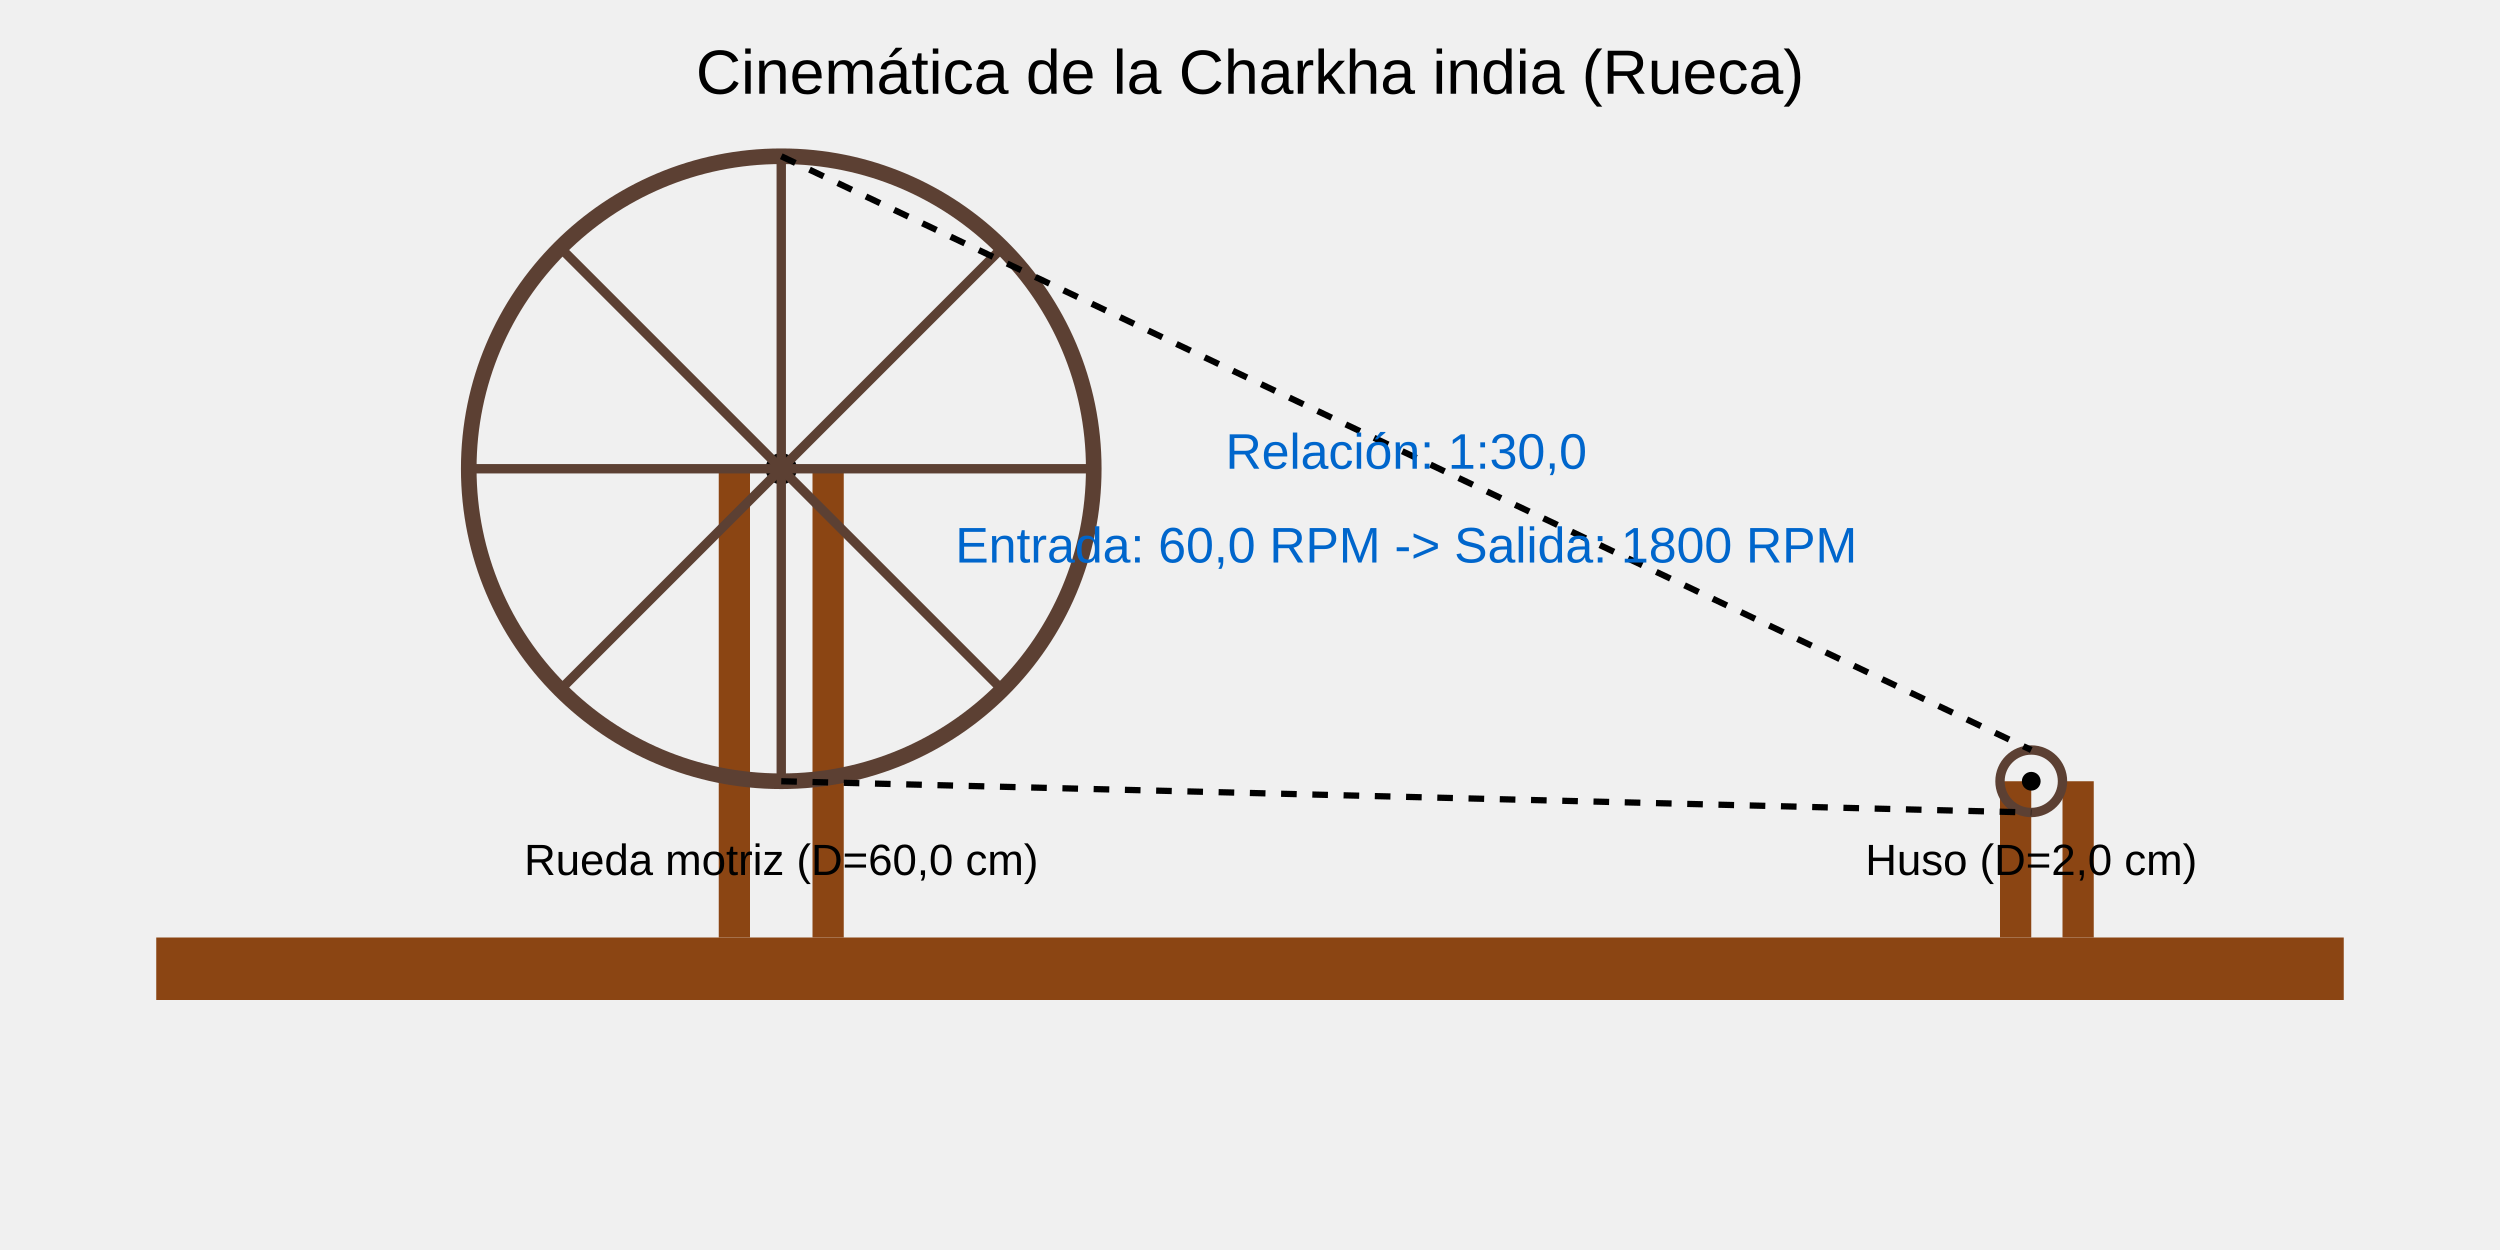
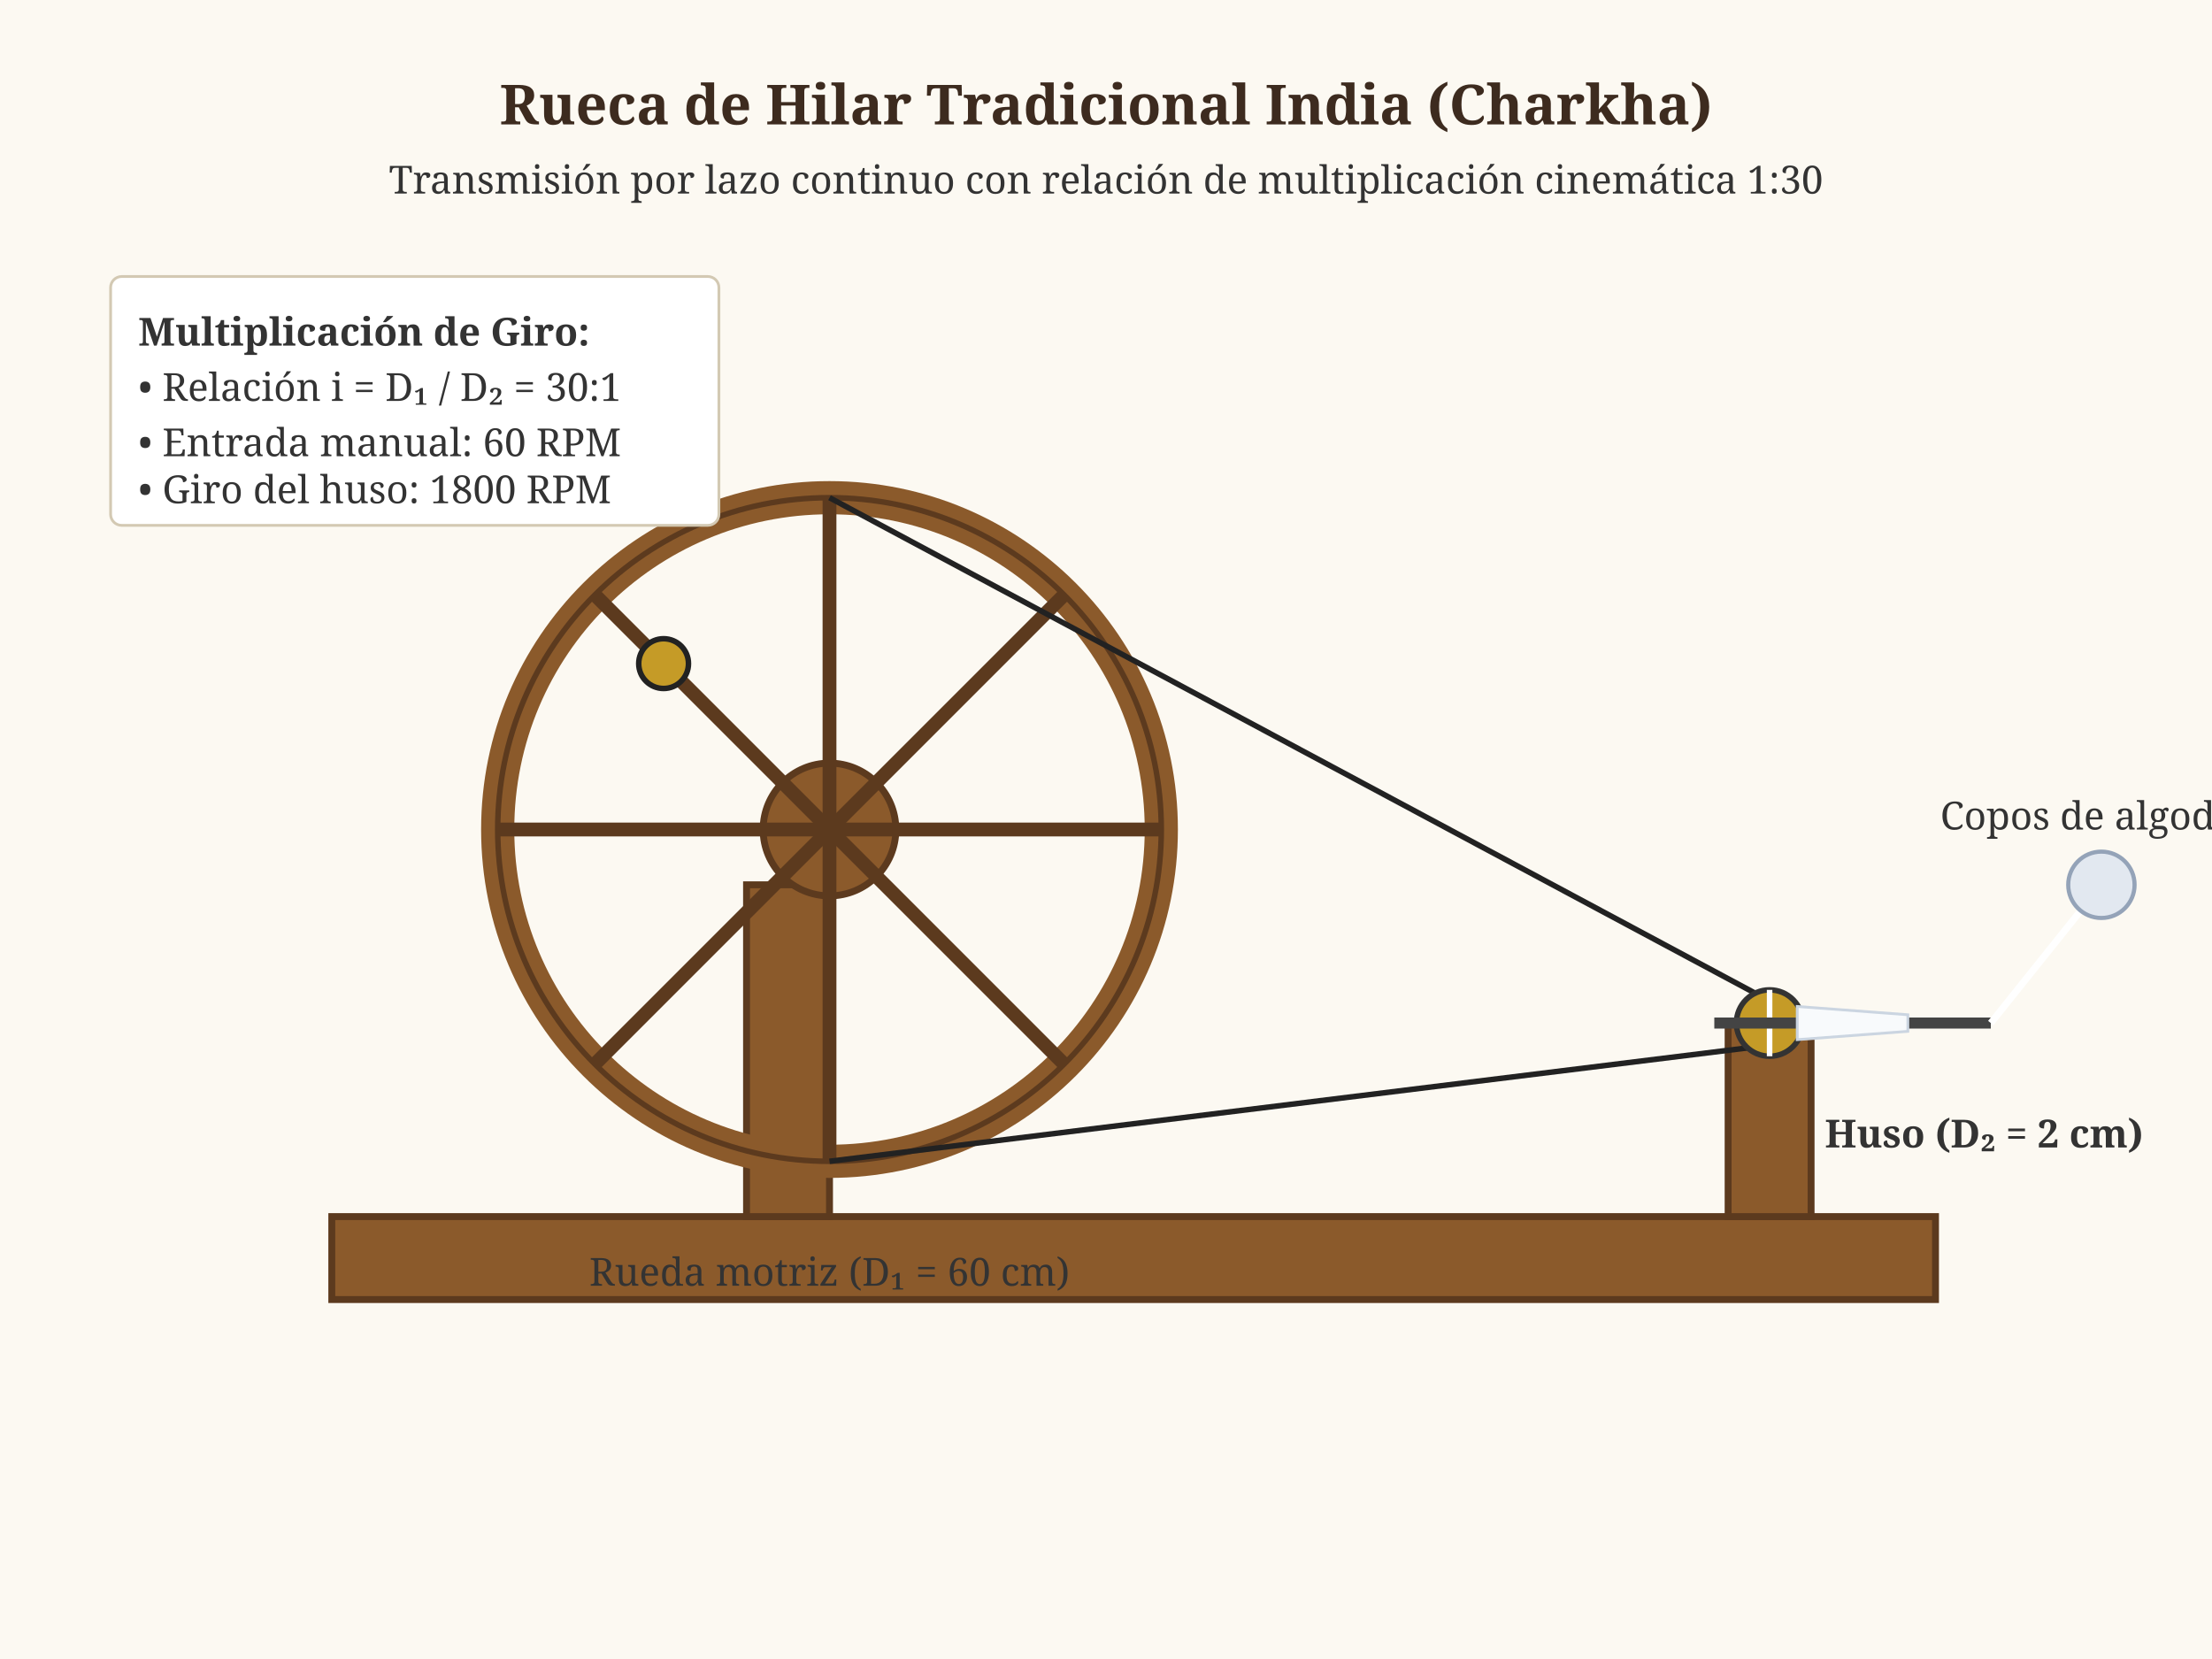
- <svg xmlns="http://www.w3.org/2000/svg" viewBox="0 0 800 400">
-   <rect width="100%" height="100%" fill="#f0f0f0" />
-   <text x="400" y="30" font-family="Arial" font-size="20" text-anchor="middle">Cinemática de la Charkha india (Rueca)</text>
-   <rect x="50" y="300" width="700" height="20" fill="#8B4513" />
-   <rect x="230" y="150" width="10" height="150" fill="#8B4513" />
-   <rect x="260" y="150" width="10" height="150" fill="#8B4513" />
-   <rect x="640" y="250" width="10" height="50" fill="#8B4513" />
-   <rect x="660" y="250" width="10" height="50" fill="#8B4513" />
-   <circle cx="250" cy="150" r="100" fill="none" stroke="#5C4033" stroke-width="5" />
-   <circle cx="250" cy="150" r="5" fill="#000" />
-   <line x1="250" y1="50" x2="250" y2="250" stroke="#5C4033" stroke-width="3" />
-   <line x1="150" y1="150" x2="350" y2="150" stroke="#5C4033" stroke-width="3" />
-   <line x1="179" y1="79" x2="321" y2="221" stroke="#5C4033" stroke-width="3" />
-   <line x1="179" y1="221" x2="321" y2="79" stroke="#5C4033" stroke-width="3" />
-   <circle cx="650" cy="250" r="10" fill="none" stroke="#5C4033" stroke-width="3" />
-   <circle cx="650" cy="250" r="3" fill="#000" />
-   <line x1="250" y1="50" x2="650" y2="240" stroke="#000" stroke-width="2" stroke-dasharray="5,5" />
-   <line x1="250" y1="250" x2="650" y2="260" stroke="#000" stroke-width="2" stroke-dasharray="5,5" />
-   <text x="250" y="280" font-family="Arial" font-size="14" text-anchor="middle">Rueda motriz (D=60,0 cm)</text>
-   <text x="650" y="280" font-family="Arial" font-size="14" text-anchor="middle">Huso (D=2,0 cm)</text>
-   <text x="450" y="150" font-family="Arial" font-size="16" text-anchor="middle" fill="#0066cc">Relación: 1:30,0</text>
-   <text x="450" y="180" font-family="Arial" font-size="16" text-anchor="middle" fill="#0066cc">Entrada: 60,0 RPM -&gt; Salida: 1800 RPM</text>
+ <svg xmlns="http://www.w3.org/2000/svg" viewBox="0 0 800 600">
+   <defs>
+     <style>
+       .ck-bg { fill: #fcf9f2; }
+       .ck-wood { fill: #8b5a2b; stroke: #5c3a1e; stroke-width: 2.5; }
+       .ck-cord { stroke: #222; stroke-width: 2; fill: none; }
+       .ck-thread { stroke: #fff; stroke-width: 2.5; fill: none; }
+       .ck-title { font-family: 'Cinzel', serif; font-size: 20px; font-weight: bold; fill: #3d2b1f; }
+       .ck-text { font-family: 'EB Garamond', serif; font-size: 14px; fill: #333; }
+       
+       @keyframes anim-wheel-slow {
+         from { transform: rotate(0deg); }
+         to { transform: rotate(360deg); }
+       }
+       @keyframes anim-spindle-fast {
+         from { transform: rotate(0deg); }
+         to { transform: rotate(360deg); }
+       }
+       
+       .bigwheel-turn {
+         transform-origin: 300px 300px;
+         animation: anim-wheel-slow 4s linear infinite;
+       }
+       .spindle-whirl {
+         transform-origin: 640px 370px;
+         animation: anim-spindle-fast 0.133s linear infinite;
+       }
+     </style>
+   </defs>
+   <rect width="800" height="600" class="ck-bg" />
+   <text x="400" y="45" text-anchor="middle" class="ck-title">Rueca de Hilar Tradicional India (Charkha)</text>
+   <text x="400" y="70" text-anchor="middle" class="ck-text">Transmisión por lazo continuo con relación de multiplicación cinemática 1:30</text>
+   <rect x="120" y="440" width="580" height="30" class="ck-wood" />
+   <rect x="270" y="320" width="30" height="120" class="ck-wood" />
+   <rect x="625" y="370" width="30" height="70" class="ck-wood" />
+   <g class="bigwheel-turn">
+     <circle cx="300" cy="300" r="120" fill="none" stroke="#8b5a2b" stroke-width="12" />
+     <circle cx="300" cy="300" r="120" fill="none" stroke="#5c3a1e" stroke-width="2" />
+     <circle cx="300" cy="300" r="24" class="ck-wood" />
+     <line x1="300" y1="180" x2="300" y2="420" stroke="#5c3a1e" stroke-width="5" />
+     <line x1="180" y1="300" x2="420" y2="300" stroke="#5c3a1e" stroke-width="5" />
+     <line x1="215" y1="215" x2="385" y2="385" stroke="#5c3a1e" stroke-width="5" />
+     <line x1="215" y1="385" x2="385" y2="215" stroke="#5c3a1e" stroke-width="5" />
+     <circle cx="240" cy="240" r="9" fill="#c59b27" stroke="#222" stroke-width="2" />
+   </g>
+   <text x="300" y="465" text-anchor="middle" class="ck-text">Rueda motriz (D₁ = 60 cm)</text>
+   <line x1="300" y1="180" x2="640" y2="362" class="ck-cord" />
+   <line x1="300" y1="420" x2="640" y2="378" class="ck-cord" />
+   <g class="spindle-whirl">
+     <circle cx="640" cy="370" r="12" fill="#c59b27" stroke="#333" stroke-width="2" />
+     <line x1="640" y1="358" x2="640" y2="382" stroke="#fff" stroke-width="2" />
+   </g>
+   <line x1="620" y1="370" x2="720" y2="370" stroke="#444" stroke-width="4" />
+   <polygon points="650,364 690,367 690,373 650,376" fill="#f8fafc" stroke="#cbd5e1" stroke-width="1" />
+   <text x="660" y="415" class="ck-text" font-weight="bold">Huso (D₂ = 2 cm)</text>
+   <line x1="720" y1="370" x2="760" y2="320" class="ck-thread" />
+   <circle cx="760" cy="320" r="12" fill="#e2e8f0" stroke="#94a3b8" stroke-width="1.5" />
+   <text x="760" y="300" text-anchor="middle" font-size="11" class="ck-text">Copos de algodón</text>
+   <rect x="40" y="100" width="220" height="90" fill="#fff" stroke="#d3c9b3" rx="4" />
+   <text x="50" y="125" class="ck-text" font-weight="bold">Multiplicación de Giro:</text>
+   <text x="50" y="145" class="ck-text">• Relación i = D₁ / D₂ = 30:1</text>
+   <text x="50" y="165" class="ck-text">• Entrada manual: 60 RPM</text>
+   <text x="50" y="182" class="ck-text">• Giro del huso: 1800 RPM</text>
</svg>
